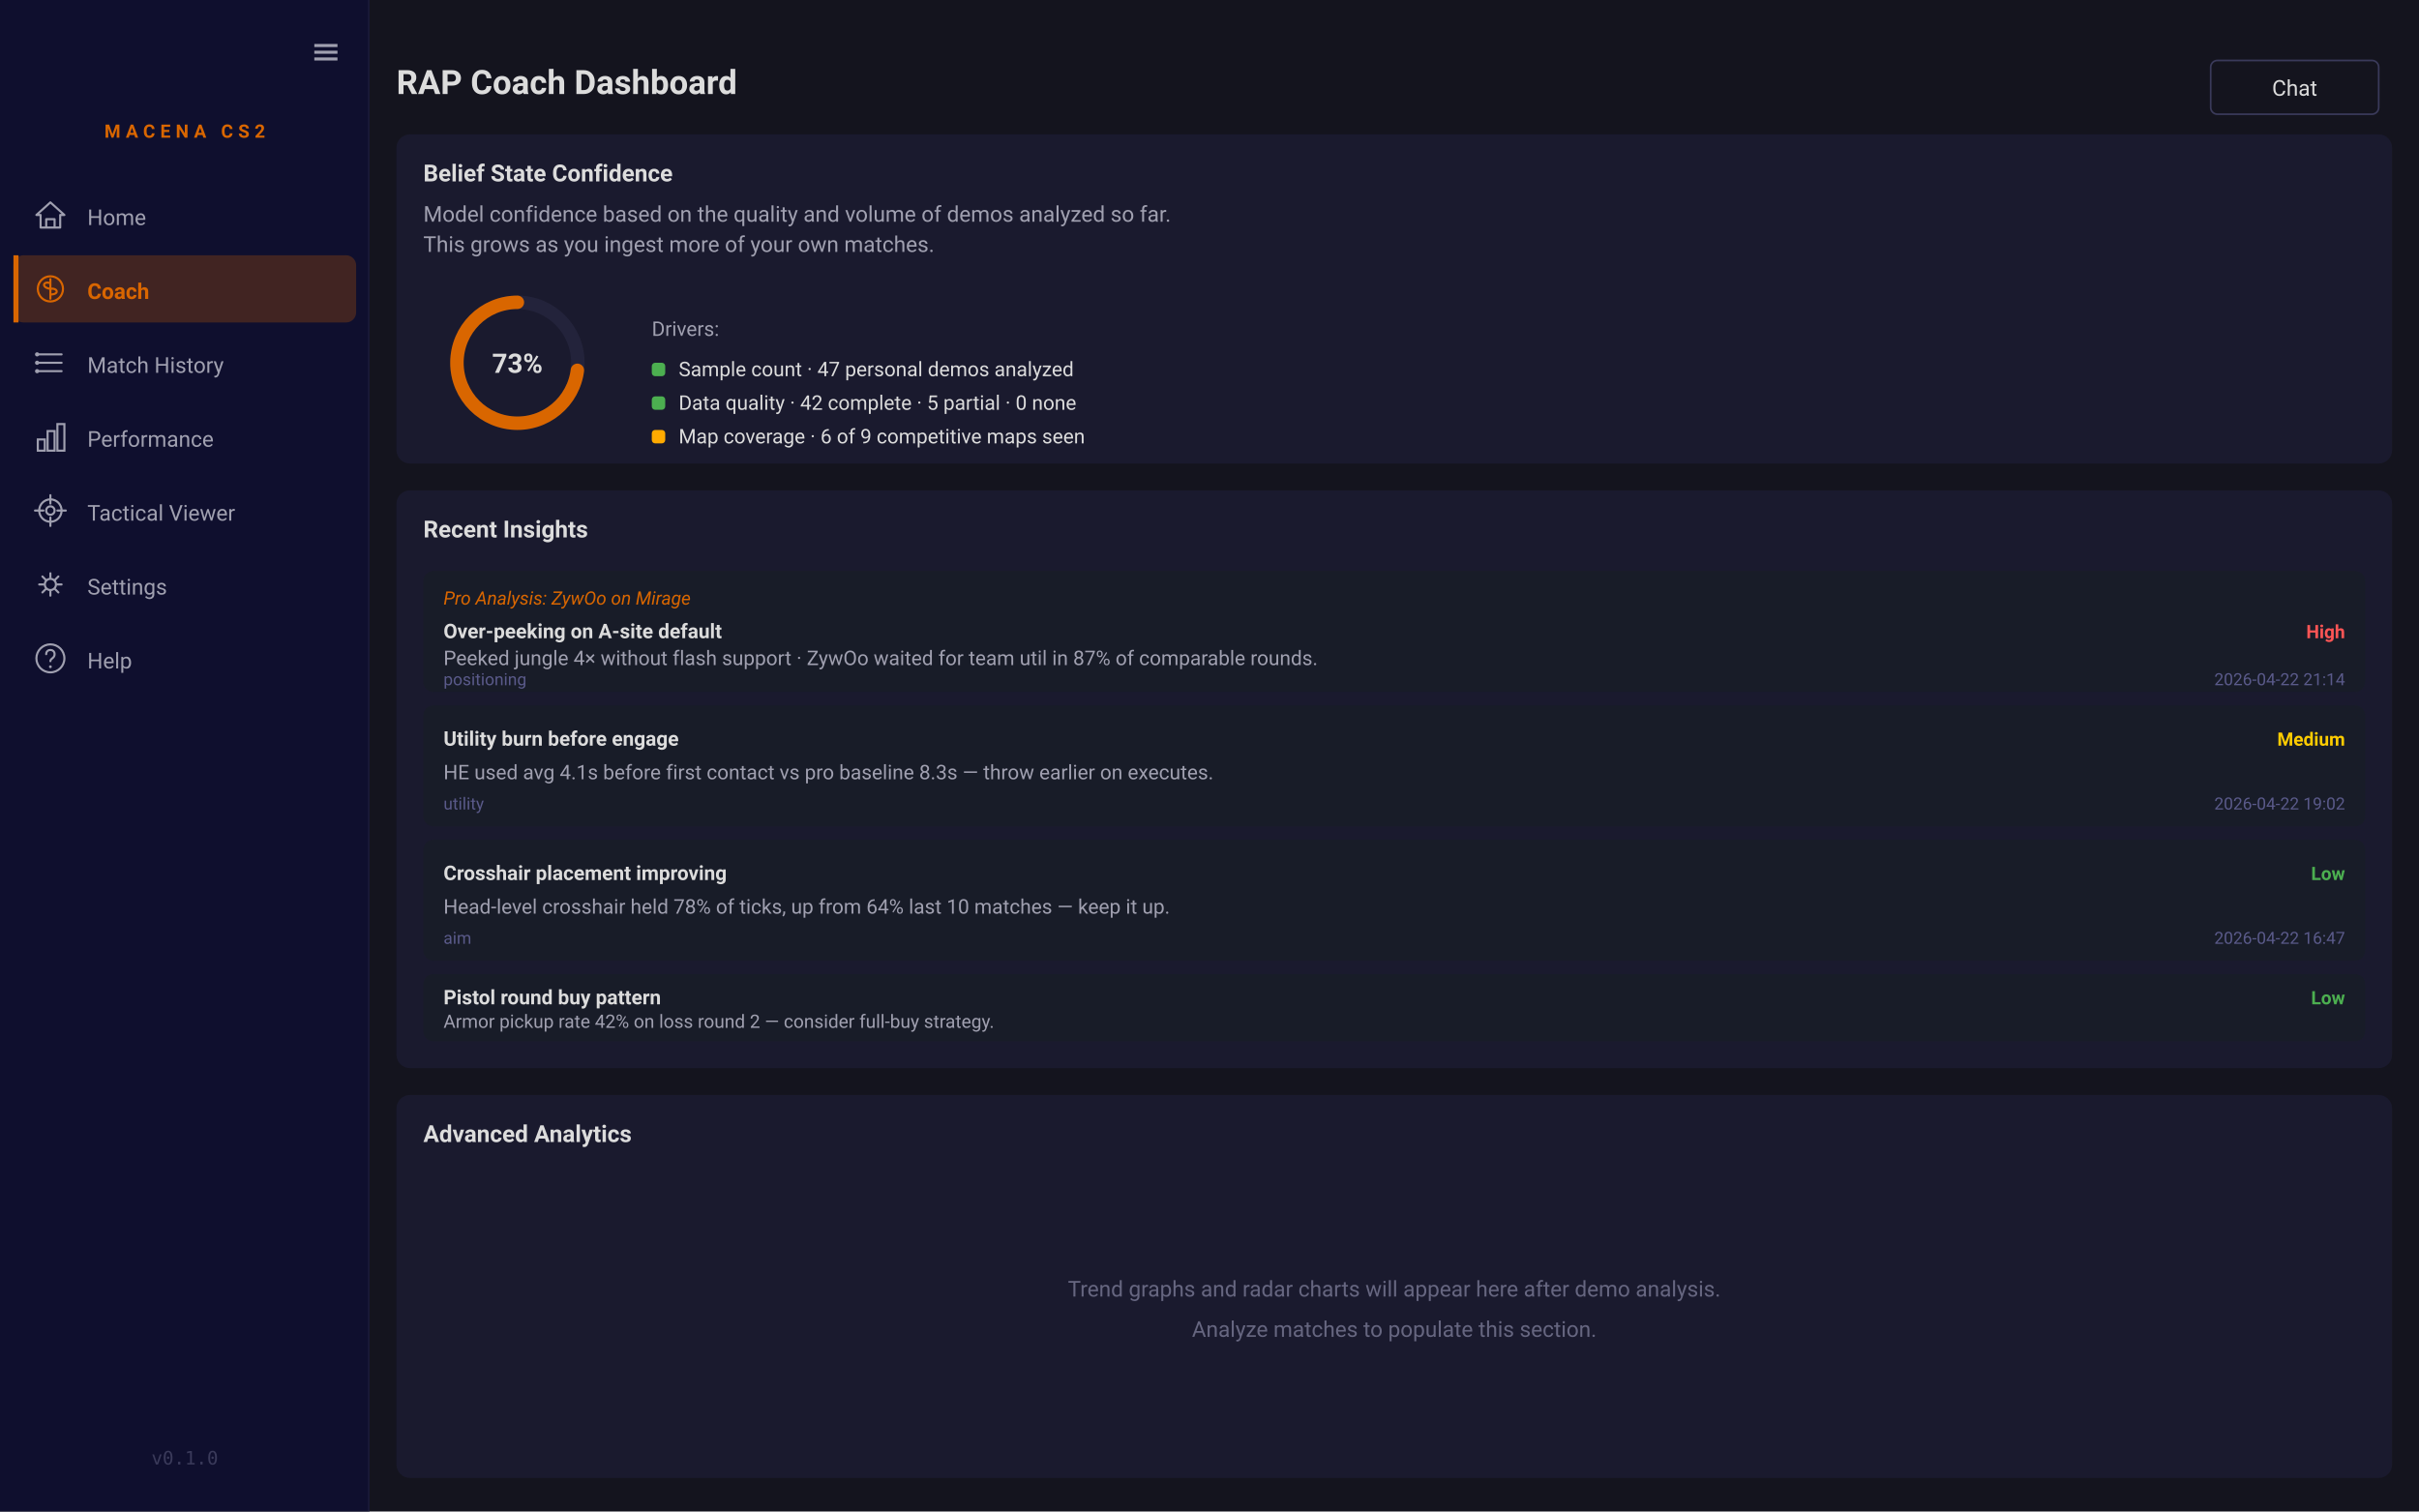
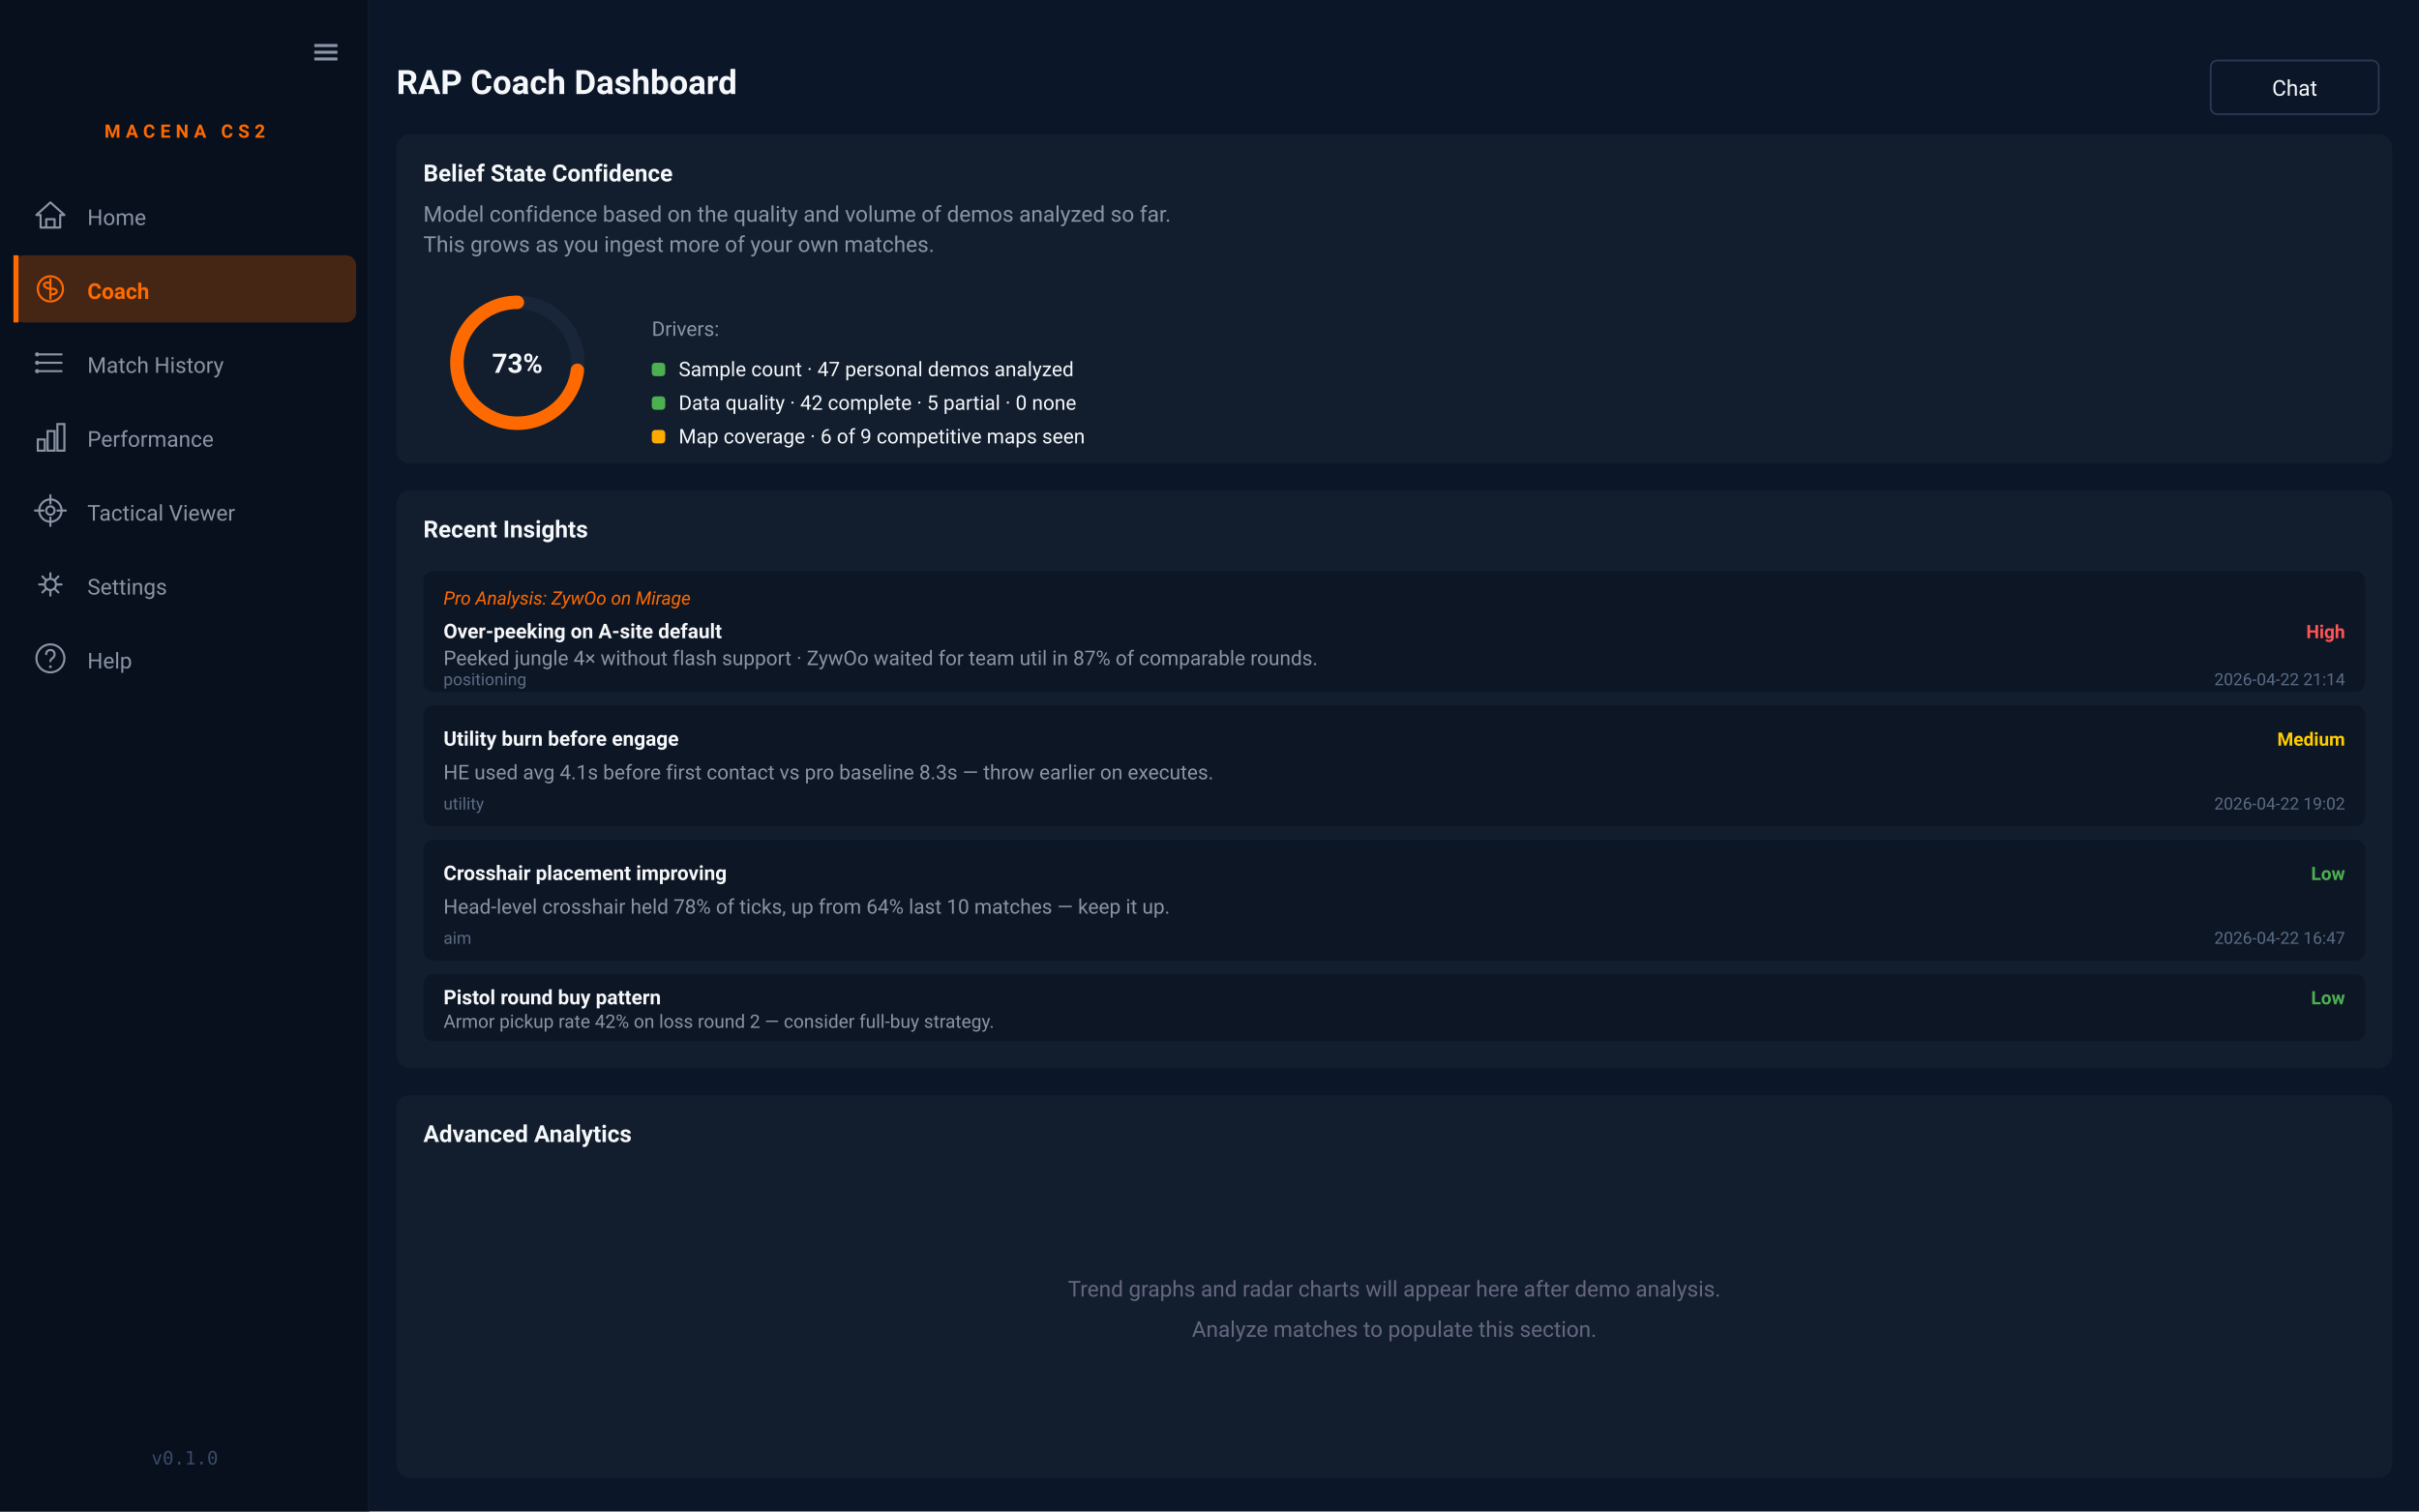
<svg xmlns="http://www.w3.org/2000/svg" viewBox="0 0 1440 900" font-family="Roboto, Inter, system-ui, sans-serif">
  <defs>
    <symbol id="ic-home" viewBox="0 0 24 24">
      <path d="M12 3 L22 12 L19 12 L19 21 L5 21 L5 12 L2 12 Z M9 15 L15 15 L15 21 L9 21 Z" fill="none" stroke="currentColor" stroke-width="1.5" stroke-linejoin="round" />
    </symbol>
    <symbol id="ic-brain" viewBox="0 0 24 24">
      <circle cx="12" cy="12" r="9" fill="none" stroke="currentColor" stroke-width="1.5" />
      <path d="M12 5 L12 19 M12 8 C7 6 5 11 12 12 M12 12 C17 11 19 16 12 16" fill="none" stroke="currentColor" stroke-width="1.5" stroke-linecap="round" />
    </symbol>
    <symbol id="ic-list" viewBox="0 0 24 24">
      <path d="M4 6 L20 6 M4 12 L20 12 M4 18 L20 18" fill="none" stroke="currentColor" stroke-width="1.5" stroke-linecap="round" />
      <circle cx="2.5" cy="6" r="1.5" fill="currentColor" />
      <circle cx="2.5" cy="12" r="1.5" fill="currentColor" />
      <circle cx="2.5" cy="18" r="1.5" fill="currentColor" />
    </symbol>
    <symbol id="ic-chart" viewBox="0 0 24 24">
      <rect x="3" y="14" width="5" height="8" fill="none" stroke="currentColor" stroke-width="1.5" />
      <rect x="10" y="8" width="5" height="14" fill="none" stroke="currentColor" stroke-width="1.5" />
      <rect x="17" y="3" width="5" height="19" fill="none" stroke="currentColor" stroke-width="1.5" />
    </symbol>
    <symbol id="ic-cross" viewBox="0 0 24 24">
      <circle cx="12" cy="12" r="8" fill="none" stroke="currentColor" stroke-width="1.5" />
      <circle cx="12" cy="12" r="3" fill="none" stroke="currentColor" stroke-width="1.5" />
      <path d="M12 1 L12 7 M12 17 L12 23 M1 12 L7 12 M17 12 L23 12" stroke="currentColor" stroke-width="1.5" stroke-linecap="round" />
    </symbol>
    <symbol id="ic-gear" viewBox="0 0 24 24">
      <circle cx="12" cy="12" r="4" fill="none" stroke="currentColor" stroke-width="1.5" />
      <path d="M12 4 L12 7 M12 17 L12 20 M4 12 L7 12 M17 12 L20 12 M6.3 6.3 L8.5 8.5 M15.5 15.5 L17.7 17.7 M6.3 17.7 L8.5 15.5 M15.5 8.5 L17.7 6.3" stroke="currentColor" stroke-width="1.5" stroke-linecap="round" />
    </symbol>
    <symbol id="ic-help" viewBox="0 0 24 24">
      <circle cx="12" cy="12" r="10" fill="none" stroke="currentColor" stroke-width="1.5" />
      <path d="M9 9 C9 5 15 5 15 9 C15 12 12 12 12 14" fill="none" stroke="currentColor" stroke-width="1.5" stroke-linecap="round" />
      <circle cx="12" cy="18" r="1" fill="currentColor" />
    </symbol>
  </defs>
-   <rect width="1440" height="900" fill="#14141e" />
+   <rect width="1440" height="900" fill="#0B1628" />
  <g>
-     <rect width="220" height="900" fill="#0f0f2e" />
+     <rect width="220" height="900" fill="#07101C" />
    <rect x="219" width="1" height="900" fill="rgba(255,255,255,0.05)" />
    <g transform="translate(176,12)">
-       <text x="18" y="26" text-anchor="middle" fill="#a0a0b0" font-size="22">≡</text>
+       <text x="18" y="26" text-anchor="middle" fill="#8B94A5" font-size="22">≡</text>
    </g>
-     <text x="110" y="82" text-anchor="middle" fill="#d96600" font-size="11" letter-spacing="3" font-weight="700">MACENA CS2</text>
+     <text x="110" y="82" text-anchor="middle" fill="#FF6A00" font-size="11" letter-spacing="3" font-weight="700">MACENA CS2</text>
    <g transform="translate(8,108)" font-size="13">
-       <g color="#a0a0b0">
+       <g color="#8B94A5">
        <g transform="translate(12,10)">
          <use href="#ic-home" width="20" height="20" />
        </g>
-         <text x="44" y="26" fill="#a0a0b0">Home</text>
+         <text x="44" y="26" fill="#8B94A5">Home</text>
      </g>
-       <g transform="translate(0,44)" color="#d96600">
-         <rect width="204" height="40" rx="6" fill="rgba(217,102,0,0.25)" />
-         <rect width="3" height="40" fill="#d96600" />
+       <g transform="translate(0,44)" color="#FF6A00">
+         <rect width="204" height="40" rx="6" fill="rgba(255, 106, 0,0.25)" />
+         <rect width="3" height="40" fill="#FF6A00" />
        <g transform="translate(12,10)">
          <use href="#ic-brain" width="20" height="20" />
        </g>
-         <text x="44" y="26" fill="#d96600" font-weight="600">Coach</text>
+         <text x="44" y="26" fill="#FF6A00" font-weight="600">Coach</text>
      </g>
-       <g transform="translate(0,88)" color="#a0a0b0">
+       <g transform="translate(0,88)" color="#8B94A5">
        <g transform="translate(12,10)">
          <use href="#ic-list" width="20" height="20" />
        </g>
-         <text x="44" y="26" fill="#a0a0b0">Match History</text>
+         <text x="44" y="26" fill="#8B94A5">Match History</text>
      </g>
-       <g transform="translate(0,132)" color="#a0a0b0">
+       <g transform="translate(0,132)" color="#8B94A5">
        <g transform="translate(12,10)">
          <use href="#ic-chart" width="20" height="20" />
        </g>
-         <text x="44" y="26" fill="#a0a0b0">Performance</text>
+         <text x="44" y="26" fill="#8B94A5">Performance</text>
      </g>
-       <g transform="translate(0,176)" color="#a0a0b0">
+       <g transform="translate(0,176)" color="#8B94A5">
        <g transform="translate(12,10)">
          <use href="#ic-cross" width="20" height="20" />
        </g>
-         <text x="44" y="26" fill="#a0a0b0">Tactical Viewer</text>
+         <text x="44" y="26" fill="#8B94A5">Tactical Viewer</text>
      </g>
-       <g transform="translate(0,220)" color="#a0a0b0">
+       <g transform="translate(0,220)" color="#8B94A5">
        <g transform="translate(12,10)">
          <use href="#ic-gear" width="20" height="20" />
        </g>
-         <text x="44" y="26" fill="#a0a0b0">Settings</text>
+         <text x="44" y="26" fill="#8B94A5">Settings</text>
      </g>
-       <g transform="translate(0,264)" color="#a0a0b0">
+       <g transform="translate(0,264)" color="#8B94A5">
        <g transform="translate(12,10)">
          <use href="#ic-help" width="20" height="20" />
        </g>
-         <text x="44" y="26" fill="#a0a0b0">Help</text>
+         <text x="44" y="26" fill="#8B94A5">Help</text>
      </g>
    </g>
-     <text x="110" y="872" text-anchor="middle" fill="#3a3a5a" font-size="11" font-family="JetBrains Mono, monospace">v0.1.0</text>
+     <text x="110" y="872" text-anchor="middle" fill="#3B4A68" font-size="11" font-family="JetBrains Mono, monospace">v0.1.0</text>
  </g>
-   <text x="236" y="56" fill="#dcdcdc" font-size="20" font-weight="700">RAP Coach Dashboard</text>
+   <text x="236" y="56" fill="#F5F7FA" font-size="20" font-weight="700">RAP Coach Dashboard</text>
  <g transform="translate(1316,36)">
-     <rect width="100" height="32" rx="4" fill="transparent" stroke="#3a3a5a" />
-     <text x="50" y="21" text-anchor="middle" fill="#dcdcdc" font-size="13">Chat</text>
+     <rect width="100" height="32" rx="4" fill="transparent" stroke="#2A3A55" />
+     <text x="50" y="21" text-anchor="middle" fill="#F5F7FA" font-size="13">Chat</text>
  </g>
  <g transform="translate(236,80)">
-     <rect width="1188" height="196" rx="8" fill="#1a1a2e" />
-     <text x="16" y="28" fill="#dcdcdc" font-size="14" font-weight="700">Belief State Confidence</text>
-     <text x="16" y="52" fill="#a0a0b0" font-size="13">Model confidence based on the quality and volume of demos analyzed so far.</text>
-     <text x="16" y="70" fill="#a0a0b0" font-size="13">This grows as you ingest more of your own matches.</text>
+     <rect width="1188" height="196" rx="8" fill="#121E2E" />
+     <text x="16" y="28" fill="#F5F7FA" font-size="14" font-weight="700">Belief State Confidence</text>
+     <text x="16" y="52" fill="#8B94A5" font-size="13">Model confidence based on the quality and volume of demos analyzed so far.</text>
+     <text x="16" y="70" fill="#8B94A5" font-size="13">This grows as you ingest more of your own matches.</text>
    <g transform="translate(32,96)">
-       <circle cx="40" cy="40" r="36" fill="none" stroke="#3a3a5a" stroke-opacity="0.3" stroke-width="8" />
-       <circle cx="40" cy="40" r="36" fill="none" stroke="#d96600" stroke-width="8" stroke-linecap="round" stroke-dasharray="165.12 61.07" transform="rotate(-90 40 40) scale(1 -1) translate(0 -80)" />
-       <text x="40" y="46" text-anchor="middle" fill="#dcdcdc" font-size="16" font-weight="700">73%</text>
+       <circle cx="40" cy="40" r="36" fill="none" stroke="#2A3A55" stroke-opacity="0.3" stroke-width="8" />
+       <circle cx="40" cy="40" r="36" fill="none" stroke="#FF6A00" stroke-width="8" stroke-linecap="round" stroke-dasharray="165.12 61.07" transform="rotate(-90 40 40) scale(1 -1) translate(0 -80)" />
+       <text x="40" y="46" text-anchor="middle" fill="#F5F7FA" font-size="16" font-weight="700">73%</text>
    </g>
    <g transform="translate(152,108)">
-       <text y="12" fill="#a0a0b0" font-size="12">Drivers:</text>
+       <text y="12" fill="#8B94A5" font-size="12">Drivers:</text>
      <g transform="translate(0,28)">
        <rect width="8" height="8" rx="2" fill="#4caf50" />
-         <text x="16" y="8" fill="#dcdcdc" font-size="12">Sample count · 47 personal demos analyzed</text>
+         <text x="16" y="8" fill="#F5F7FA" font-size="12">Sample count · 47 personal demos analyzed</text>
      </g>
      <g transform="translate(0,48)">
        <rect width="8" height="8" rx="2" fill="#4caf50" />
-         <text x="16" y="8" fill="#dcdcdc" font-size="12">Data quality · 42 complete · 5 partial · 0 none</text>
+         <text x="16" y="8" fill="#F5F7FA" font-size="12">Data quality · 42 complete · 5 partial · 0 none</text>
      </g>
      <g transform="translate(0,68)">
        <rect width="8" height="8" rx="2" fill="#ffaa00" />
-         <text x="16" y="8" fill="#dcdcdc" font-size="12">Map coverage · 6 of 9 competitive maps seen</text>
+         <text x="16" y="8" fill="#F5F7FA" font-size="12">Map coverage · 6 of 9 competitive maps seen</text>
      </g>
    </g>
  </g>
  <g transform="translate(236,292)">
-     <rect width="1188" height="344" rx="8" fill="#1a1a2e" />
-     <text x="16" y="28" fill="#dcdcdc" font-size="14" font-weight="700">Recent Insights</text>
+     <rect width="1188" height="344" rx="8" fill="#121E2E" />
+     <text x="16" y="28" fill="#F5F7FA" font-size="14" font-weight="700">Recent Insights</text>
    <g transform="translate(16,48)">
-       <rect width="1156" height="72" rx="6" fill="#181c28" />
-       <text x="12" y="20" fill="#d96600" font-size="11" font-style="italic">Pro Analysis: ZywOo on Mirage</text>
-       <text x="12" y="40" fill="#dcdcdc" font-size="12" font-weight="700">Over-peeking on A-site default</text>
+       <rect width="1156" height="72" rx="6" fill="#0D1624" />
+       <text x="12" y="20" fill="#FF6A00" font-size="11" font-style="italic">Pro Analysis: ZywOo on Mirage</text>
+       <text x="12" y="40" fill="#F5F7FA" font-size="12" font-weight="700">Over-peeking on A-site default</text>
      <text x="1144" y="40" text-anchor="end" fill="#ff5555" font-size="11" font-weight="700">High</text>
-       <text x="12" y="56" fill="#a0a0b0" font-size="12">Peeked jungle 4× without flash support · ZywOo waited for team util in 87% of comparable rounds.</text>
-       <text x="12" y="68" fill="#5a5a8a" font-size="10">positioning</text>
-       <text x="1144" y="68" text-anchor="end" fill="#5a5a8a" font-size="10">2026-04-22 21:14</text>
+       <text x="12" y="56" fill="#8B94A5" font-size="12">Peeked jungle 4× without flash support · ZywOo waited for team util in 87% of comparable rounds.</text>
+       <text x="12" y="68" fill="#5A6B85" font-size="10">positioning</text>
+       <text x="1144" y="68" text-anchor="end" fill="#5A6B85" font-size="10">2026-04-22 21:14</text>
    </g>
    <g transform="translate(16,128)">
-       <rect width="1156" height="72" rx="6" fill="#181c28" />
-       <text x="12" y="24" fill="#dcdcdc" font-size="12" font-weight="700">Utility burn before engage</text>
+       <rect width="1156" height="72" rx="6" fill="#0D1624" />
+       <text x="12" y="24" fill="#F5F7FA" font-size="12" font-weight="700">Utility burn before engage</text>
      <text x="1144" y="24" text-anchor="end" fill="#ffcc00" font-size="11" font-weight="700">Medium</text>
-       <text x="12" y="44" fill="#a0a0b0" font-size="12">HE used avg 4.1s before first contact vs pro baseline 8.3s — throw earlier on executes.</text>
-       <text x="12" y="62" fill="#5a5a8a" font-size="10">utility</text>
-       <text x="1144" y="62" text-anchor="end" fill="#5a5a8a" font-size="10">2026-04-22 19:02</text>
+       <text x="12" y="44" fill="#8B94A5" font-size="12">HE used avg 4.1s before first contact vs pro baseline 8.3s — throw earlier on executes.</text>
+       <text x="12" y="62" fill="#5A6B85" font-size="10">utility</text>
+       <text x="1144" y="62" text-anchor="end" fill="#5A6B85" font-size="10">2026-04-22 19:02</text>
    </g>
    <g transform="translate(16,208)">
-       <rect width="1156" height="72" rx="6" fill="#181c28" />
-       <text x="12" y="24" fill="#dcdcdc" font-size="12" font-weight="700">Crosshair placement improving</text>
+       <rect width="1156" height="72" rx="6" fill="#0D1624" />
+       <text x="12" y="24" fill="#F5F7FA" font-size="12" font-weight="700">Crosshair placement improving</text>
      <text x="1144" y="24" text-anchor="end" fill="#4caf50" font-size="11" font-weight="700">Low</text>
-       <text x="12" y="44" fill="#a0a0b0" font-size="12">Head-level crosshair held 78% of ticks, up from 64% last 10 matches — keep it up.</text>
-       <text x="12" y="62" fill="#5a5a8a" font-size="10">aim</text>
-       <text x="1144" y="62" text-anchor="end" fill="#5a5a8a" font-size="10">2026-04-22 16:47</text>
+       <text x="12" y="44" fill="#8B94A5" font-size="12">Head-level crosshair held 78% of ticks, up from 64% last 10 matches — keep it up.</text>
+       <text x="12" y="62" fill="#5A6B85" font-size="10">aim</text>
+       <text x="1144" y="62" text-anchor="end" fill="#5A6B85" font-size="10">2026-04-22 16:47</text>
    </g>
    <g transform="translate(16,288)">
-       <rect width="1156" height="40" rx="6" fill="#181c28" />
-       <text x="12" y="18" fill="#dcdcdc" font-size="12" font-weight="700">Pistol round buy pattern</text>
+       <rect width="1156" height="40" rx="6" fill="#0D1624" />
+       <text x="12" y="18" fill="#F5F7FA" font-size="12" font-weight="700">Pistol round buy pattern</text>
      <text x="1144" y="18" text-anchor="end" fill="#4caf50" font-size="11" font-weight="700">Low</text>
-       <text x="12" y="32" fill="#a0a0b0" font-size="11">Armor pickup rate 42% on loss round 2 — consider full-buy strategy.</text>
+       <text x="12" y="32" fill="#8B94A5" font-size="11">Armor pickup rate 42% on loss round 2 — consider full-buy strategy.</text>
    </g>
  </g>
  <g transform="translate(236,652)">
-     <rect width="1188" height="228" rx="8" fill="#1a1a2e" />
-     <text x="16" y="28" fill="#dcdcdc" font-size="14" font-weight="700">Advanced Analytics</text>
+     <rect width="1188" height="228" rx="8" fill="#121E2E" />
+     <text x="16" y="28" fill="#F5F7FA" font-size="14" font-weight="700">Advanced Analytics</text>
    <text x="594" y="120" text-anchor="middle" fill="#666680" font-size="13">Trend graphs and radar charts will appear here after demo analysis.</text>
    <text x="594" y="144" text-anchor="middle" fill="#666680" font-size="13">Analyze matches to populate this section.</text>
  </g>
</svg>
